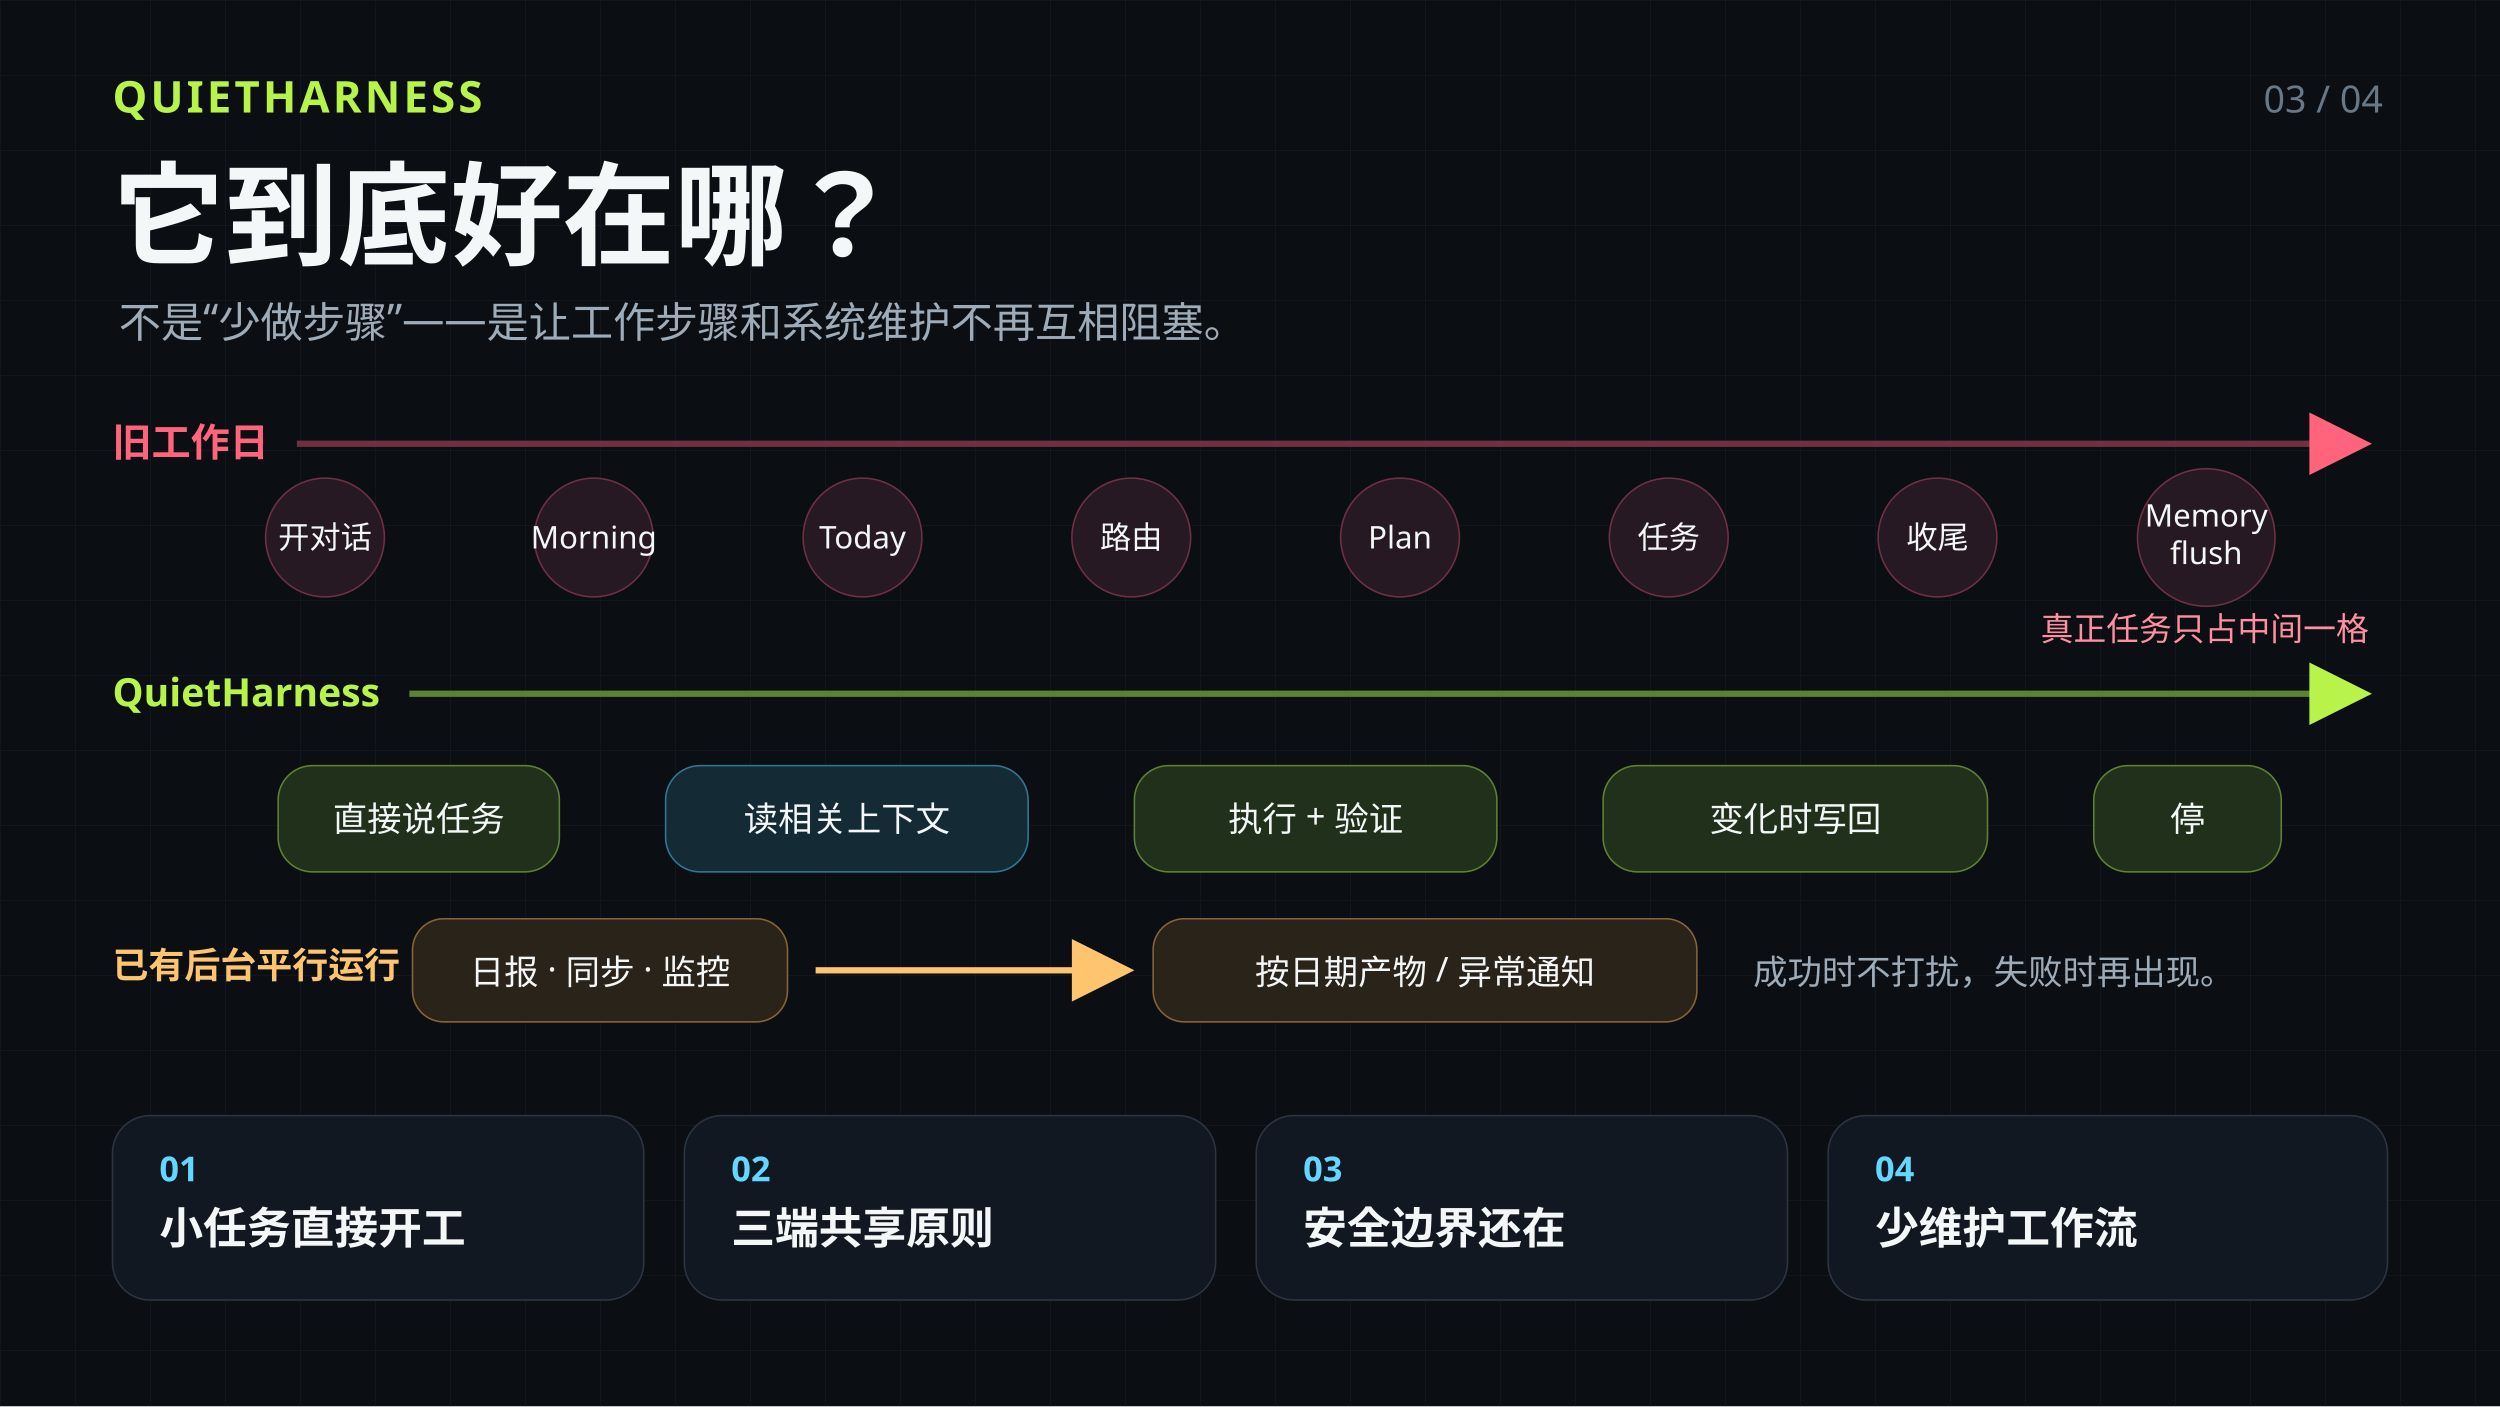
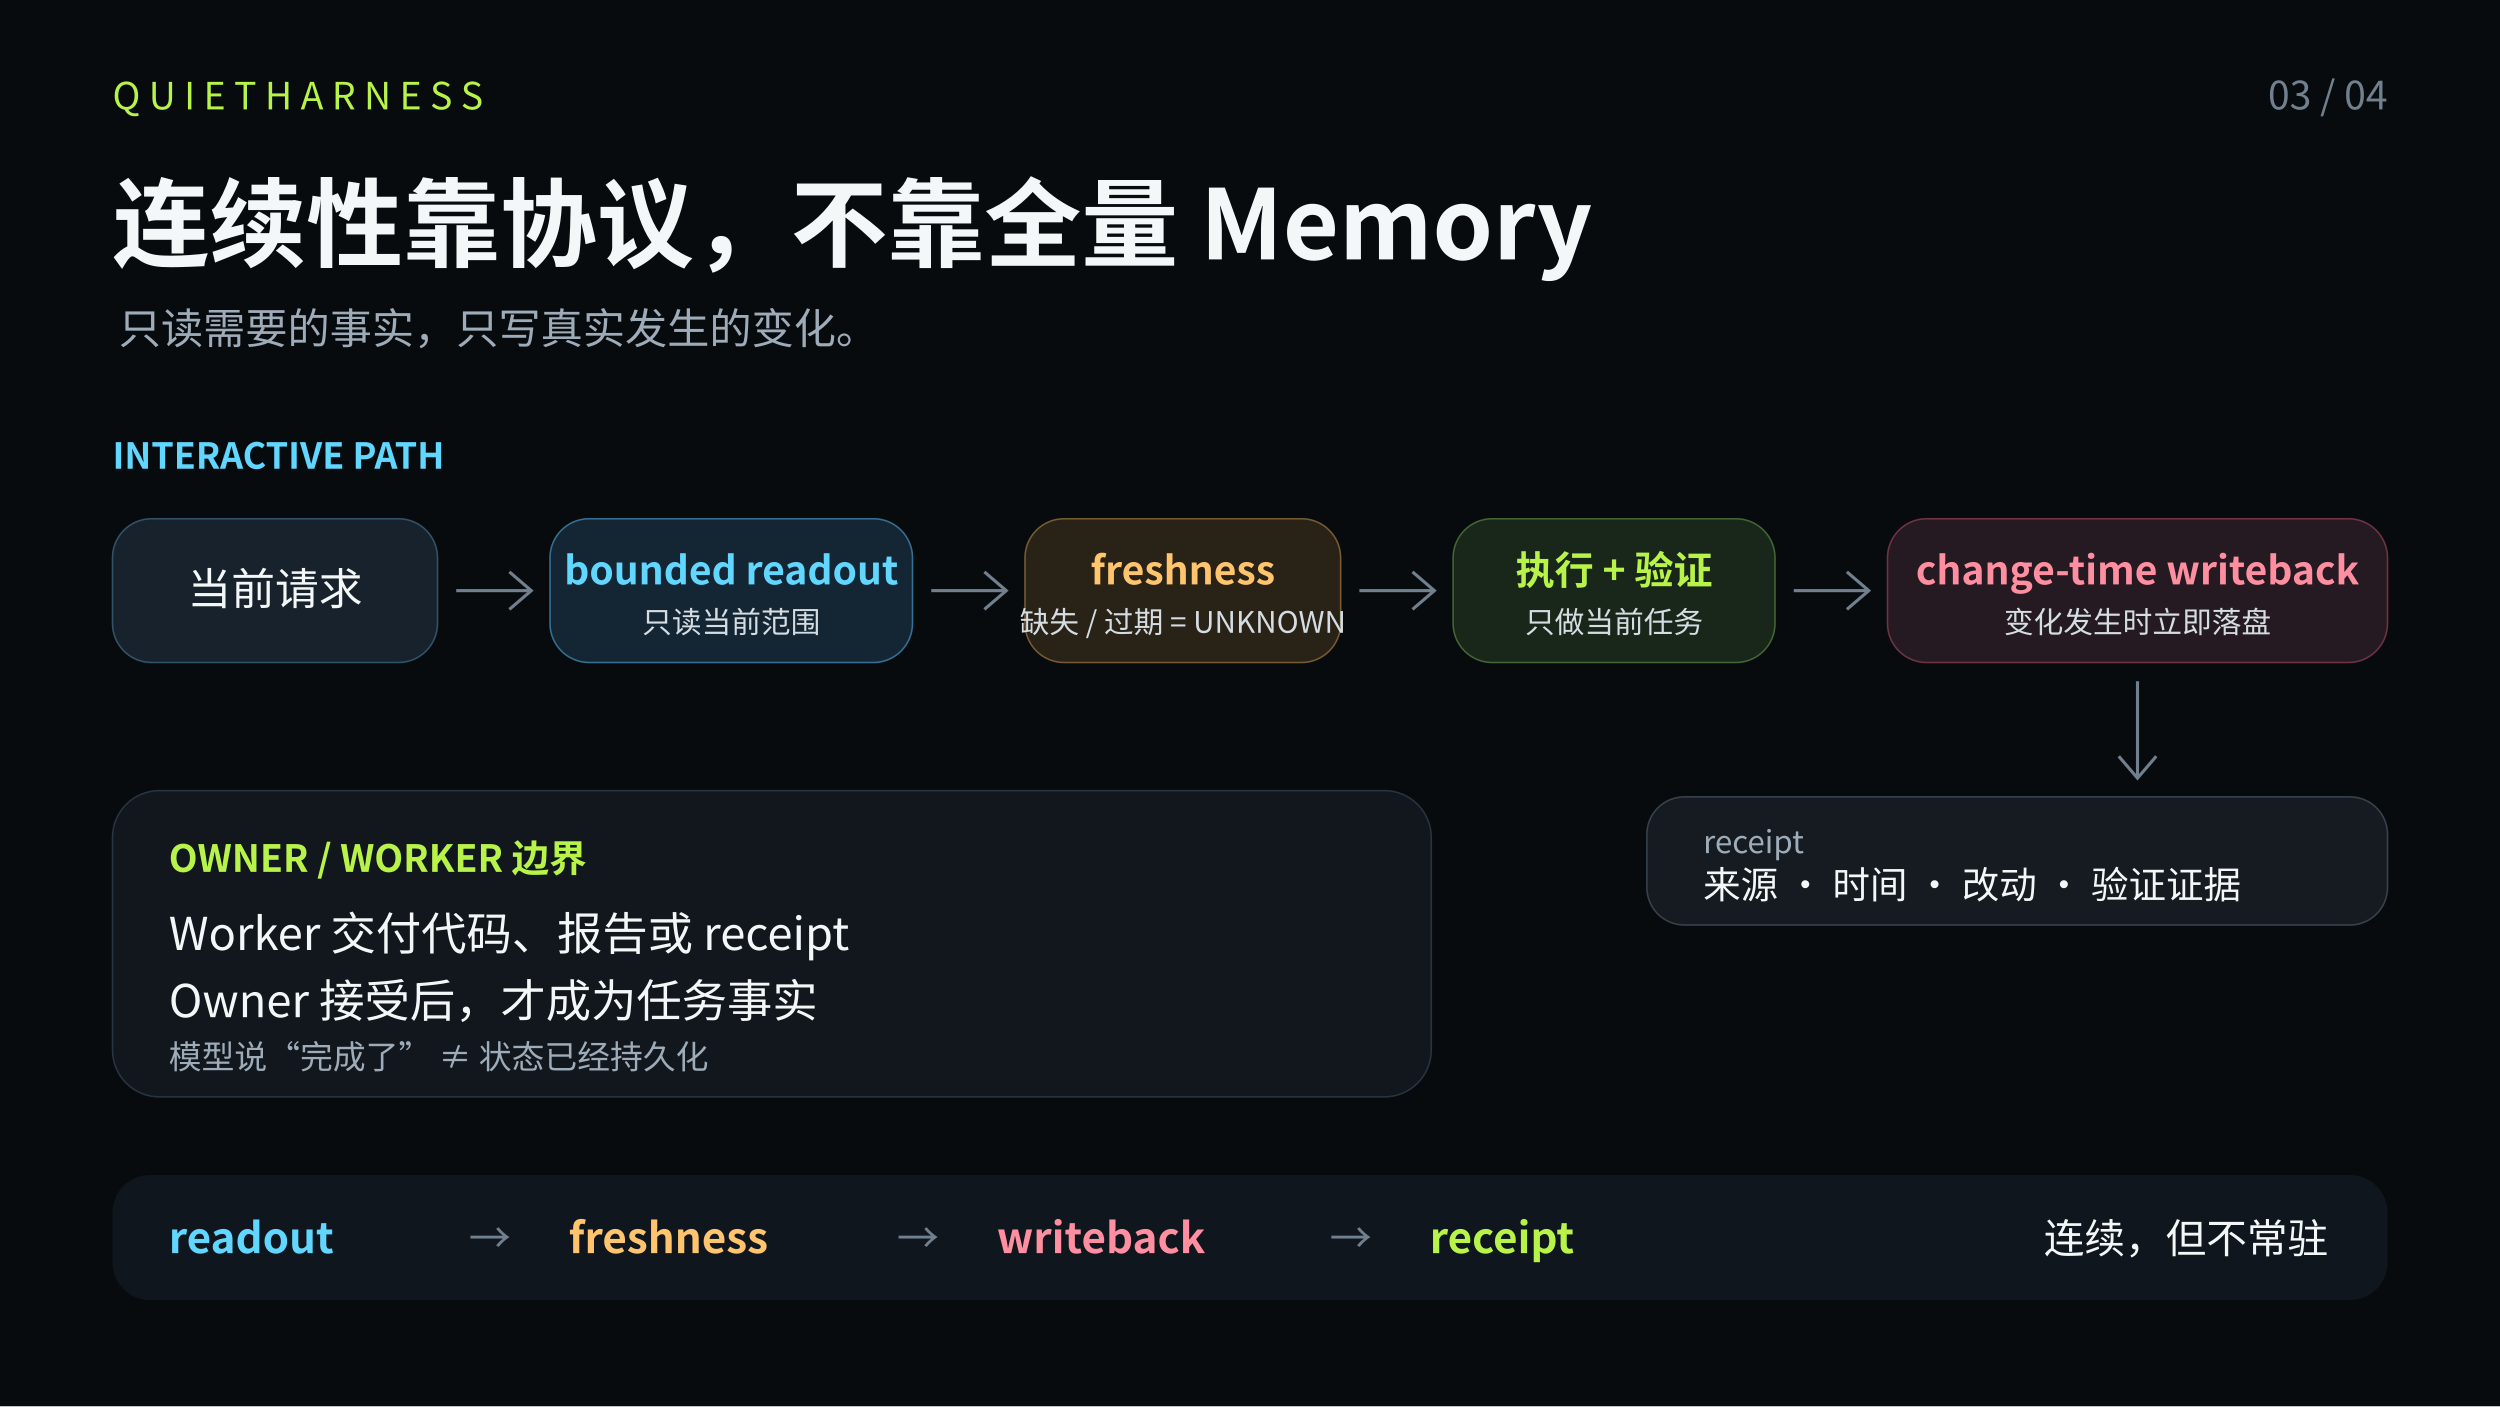
<svg xmlns="http://www.w3.org/2000/svg" width="1600" height="900" viewBox="0 0 1600 900">
-   <defs>
-     <pattern id="grid" width="48" height="48" patternUnits="userSpaceOnUse">
-       <path d="M48 0H0V48" fill="none" stroke="#1A2530" />
-     </pattern>
-     <marker id="red" markerWidth="10" markerHeight="10" refX="8" refY="5" orient="auto">
-       <path d="M0 0L10 5L0 10Z" fill="#FF647C" />
-     </marker>
-     <marker id="green" markerWidth="10" markerHeight="10" refX="8" refY="5" orient="auto">
-       <path d="M0 0L10 5L0 10Z" fill="#B8F34A" />
-     </marker>
-     <marker id="gold" markerWidth="10" markerHeight="10" refX="8" refY="5" orient="auto">
-       <path d="M0 0L10 5L0 10Z" fill="#FFC56E" />
-     </marker>
-   </defs>
-   <rect width="1600" height="900" fill="#0B0F14" />
-   <rect width="1600" height="900" fill="url(#grid)" opacity=".48" />
-   <g font-family="Hiragino Sans GB">
-     <text x="72" y="72" fill="#B8F34A" font-size="28" font-weight="700" letter-spacing="2">QUIETHARNESS</text>
-     <text x="1525" y="72" fill="#687887" font-size="24" text-anchor="end">03 / 04</text>
-     <text x="72" y="164" fill="#F4F7F8" font-size="72" font-weight="760">它到底好在哪？</text>
-     <text x="76" y="216" fill="#9EABB8" font-size="27">不是“少做步骤”——是让工作步骤和系统维护不再互相阻塞。</text>
-     <text x="72" y="292" fill="#FF647C" font-size="25" font-weight="700">旧工作日</text>
-     <path d="M190 284H1510" stroke="#6F3042" stroke-width="4" marker-end="url(#red)" />
-     <g font-size="20" fill="#F4F7F8" text-anchor="middle">
-       <circle cx="208" cy="344" r="38" fill="#261923" stroke="#6F3042" />
-       <text x="208" y="351">开对话</text>
-       <circle cx="380" cy="344" r="38" fill="#261923" stroke="#6F3042" />
-       <text x="380" y="351">Morning</text>
-       <circle cx="552" cy="344" r="38" fill="#261923" stroke="#6F3042" />
-       <text x="552" y="351">Today</text>
-       <circle cx="724" cy="344" r="38" fill="#261923" stroke="#6F3042" />
-       <text x="724" y="351">路由</text>
-       <circle cx="896" cy="344" r="38" fill="#261923" stroke="#6F3042" />
-       <text x="896" y="351">Plan</text>
-       <circle cx="1068" cy="344" r="38" fill="#261923" stroke="#6F3042" />
-       <text x="1068" y="351">任务</text>
-       <circle cx="1240" cy="344" r="38" fill="#261923" stroke="#6F3042" />
-       <text x="1240" y="351">收尾</text>
-       <circle cx="1412" cy="344" r="44" fill="#261923" stroke="#6F3042" />
-       <text x="1412" y="337">Memory</text>
-       <text x="1412" y="361">flush</text>
-     </g>
-     <text x="1516" y="410" fill="#FF8EA0" font-size="21" text-anchor="end">真正任务只占中间一格</text>
-     <text x="72" y="452" fill="#B8F34A" font-size="25" font-weight="700">QuietHarness</text>
-     <path d="M262 444H1510" stroke="#5E8233" stroke-width="4" marker-end="url(#green)" />
-     <g font-size="22" fill="#F4F7F8" text-anchor="middle">
-       <rect x="178" y="490" width="180" height="68" rx="22" fill="#20301B" stroke="#5E8233" />
-       <text x="268" y="532">直接说任务</text>
-       <rect x="426" y="490" width="232" height="68" rx="22" fill="#142A35" stroke="#2E7898" />
-       <text x="542" y="532">读相关上下文</text>
-       <rect x="726" y="490" width="232" height="68" rx="22" fill="#20301B" stroke="#5E8233" />
-       <text x="842" y="532">执行 + 验证</text>
-       <rect x="1026" y="490" width="246" height="68" rx="22" fill="#20301B" stroke="#5E8233" />
-       <text x="1149" y="532">变化时写回</text>
-       <rect x="1340" y="490" width="120" height="68" rx="22" fill="#20301B" stroke="#5E8233" />
-       <text x="1400" y="532">停</text>
-     </g>
-     <text x="72" y="626" fill="#FFC56E" font-size="23" font-weight="700">已有后台平行运行</text>
-     <rect x="264" y="588" width="240" height="66" rx="20" fill="#2A2319" stroke="#886438" />
-     <text x="384" y="630" fill="#F4F7F8" font-size="22" text-anchor="middle">日报 · 同步 · 监控</text>
-     <path d="M522 621H718" stroke="#FFC56E" stroke-width="4" marker-end="url(#gold)" />
-     <rect x="738" y="588" width="348" height="66" rx="20" fill="#2A2319" stroke="#886438" />
-     <text x="912" y="630" fill="#F4F7F8" font-size="22" text-anchor="middle">按日期产物 / 异常通知</text>
-     <text x="1122" y="630" fill="#9EABB8" font-size="22">成功时不打扰，失败时再出现。</text>
-     <g>
-       <rect x="72" y="714" width="340" height="118" rx="24" fill="#121821" stroke="#2A3541" />
-       <text x="102" y="756" fill="#63D7FF" font-size="22" font-weight="700">01</text>
-       <text x="102" y="796" fill="#F4F7F8" font-size="28" font-weight="650">小任务直接开工</text>
-       <rect x="438" y="714" width="340" height="118" rx="24" fill="#121821" stroke="#2A3541" />
-       <text x="468" y="756" fill="#63D7FF" font-size="22" font-weight="700">02</text>
-       <text x="468" y="796" fill="#F4F7F8" font-size="28" font-weight="650">三端共享原则</text>
-       <rect x="804" y="714" width="340" height="118" rx="24" fill="#121821" stroke="#2A3541" />
-       <text x="834" y="756" fill="#63D7FF" font-size="22" font-weight="700">03</text>
-       <text x="834" y="796" fill="#F4F7F8" font-size="28" font-weight="650">安全边界还在</text>
-       <rect x="1170" y="714" width="358" height="118" rx="24" fill="#121821" stroke="#2A3541" />
-       <text x="1200" y="756" fill="#63D7FF" font-size="22" font-weight="700">04</text>
-       <text x="1200" y="796" fill="#F4F7F8" font-size="28" font-weight="650">少维护工作流</text>
-     </g>
+   <rect width="1600" height="900" fill="#080B0E" />
+   <g font-family="Hiragino Sans GB, PingFang SC, Noto Sans CJK SC, sans-serif">
+     <text x="72" y="70" fill="#B8F34A" font-size="24">Q U I E T H A R N E S S</text>
+     <text x="1528" y="70" fill="#71808E" font-size="25" text-anchor="end">03 / 04</text>
+     <text x="72" y="166" fill="#F4F7F8" font-size="62" font-weight="700">连续性靠协议，不靠全量 Memory</text>
+     <text x="76" y="220" fill="#9EABB8" font-size="27">只读需要的事实，只写真实发生的变化。</text>
+     <text x="72" y="300" fill="#61D6FF" font-size="23" font-weight="700">INTERACTIVE PATH</text>
+     <rect x="72" y="332" width="208" height="92" rx="25" fill="#17222C" stroke="#31536A" />
+     <text x="176" y="387" fill="#F4F7F8" font-size="28" text-anchor="middle">当前请求</text>
+     <path d="M292 378 H340" stroke="#71808E" stroke-width="2" />
+     <path d="M326 366 L340 378 L326 390" fill="none" stroke="#71808E" stroke-width="2" />
+     <rect x="352" y="332" width="232" height="92" rx="25" fill="#142633" stroke="#347094" />
+     <text x="468" y="374" fill="#61D6FF" font-size="25" font-weight="700" text-anchor="middle">bounded readout</text>
+     <text x="468" y="405" fill="#D5DCE2" font-size="19" text-anchor="middle">只读当前范围</text>
+     <path d="M596 378 H644" stroke="#71808E" stroke-width="2" />
+     <path d="M630 366 L644 378 L630 390" fill="none" stroke="#71808E" stroke-width="2" />
+     <rect x="656" y="332" width="202" height="92" rx="25" fill="#292217" stroke="#785C31" />
+     <text x="757" y="374" fill="#FFC56E" font-size="25" font-weight="700" text-anchor="middle">freshness</text>
+     <text x="757" y="405" fill="#D5DCE2" font-size="19" text-anchor="middle">缺失 / 过期 = UNKNOWN</text>
+     <path d="M870 378 H918" stroke="#71808E" stroke-width="2" />
+     <path d="M904 366 L918 378 L904 390" fill="none" stroke="#71808E" stroke-width="2" />
+     <rect x="930" y="332" width="206" height="92" rx="25" fill="#182719" stroke="#426634" />
+     <text x="1033" y="374" fill="#B8F34A" font-size="25" font-weight="700" text-anchor="middle">执行 + 验证</text>
+     <text x="1033" y="405" fill="#D5DCE2" font-size="19" text-anchor="middle">只做当前任务</text>
+     <path d="M1148 378 H1196" stroke="#71808E" stroke-width="2" />
+     <path d="M1182 366 L1196 378 L1182 390" fill="none" stroke="#71808E" stroke-width="2" />
+     <rect x="1208" y="332" width="320" height="92" rx="25" fill="#251A22" stroke="#713241" />
+     <text x="1368" y="374" fill="#FF8EA0" font-size="25" font-weight="700" text-anchor="middle">change-time writeback</text>
+     <text x="1368" y="405" fill="#D5DCE2" font-size="19" text-anchor="middle">变化发生时立即落盘</text>
+     <path d="M1368 436 V498" stroke="#71808E" stroke-width="2" />
+     <path d="M1356 484 L1368 498 L1380 484" fill="none" stroke="#71808E" stroke-width="2" />
+     <rect x="1054" y="510" width="474" height="82" rx="24" fill="#151B21" stroke="#37424C" />
+     <text x="1090" y="546" fill="#9EABB8" font-size="20">receipt</text>
+     <text x="1090" y="575" fill="#F4F7F8" font-size="24">来源 · 时间 · 改动 · 验证证据</text>
+     <rect x="72" y="506" width="844" height="196" rx="30" fill="#11171D" stroke="#273442" />
+     <text x="108" y="558" fill="#B8F34A" font-size="24" font-weight="700">OWNER / WORKER 边界</text>
+     <text x="108" y="608" fill="#F4F7F8" font-size="29">Worker 交付代码、报告或 receipt</text>
+     <text x="108" y="651" fill="#F4F7F8" font-size="29">Owner 接受后，才成为任务事实</text>
+     <text x="108" y="684" fill="#9EABB8" font-size="21">模型说“完成了” ≠ 状态已经持久化</text>
+     <rect x="72" y="752" width="1456" height="80" rx="24" fill="#10161D" />
+     <text x="108" y="802" fill="#61D6FF" font-size="27" font-weight="700">readout</text>
+     <text x="300" y="802" fill="#71808E" font-size="27">→</text>
+     <text x="364" y="802" fill="#FFC56E" font-size="27" font-weight="700">freshness</text>
+     <text x="574" y="802" fill="#71808E" font-size="27">→</text>
+     <text x="638" y="802" fill="#FF8EA0" font-size="27" font-weight="700">writeback</text>
+     <text x="851" y="802" fill="#71808E" font-size="27">→</text>
+     <text x="915" y="802" fill="#B8F34A" font-size="27" font-weight="700">receipt</text>
+     <text x="1490" y="802" fill="#F4F7F8" font-size="26" text-anchor="end">连续，但不常驻</text>
  </g>
</svg>
